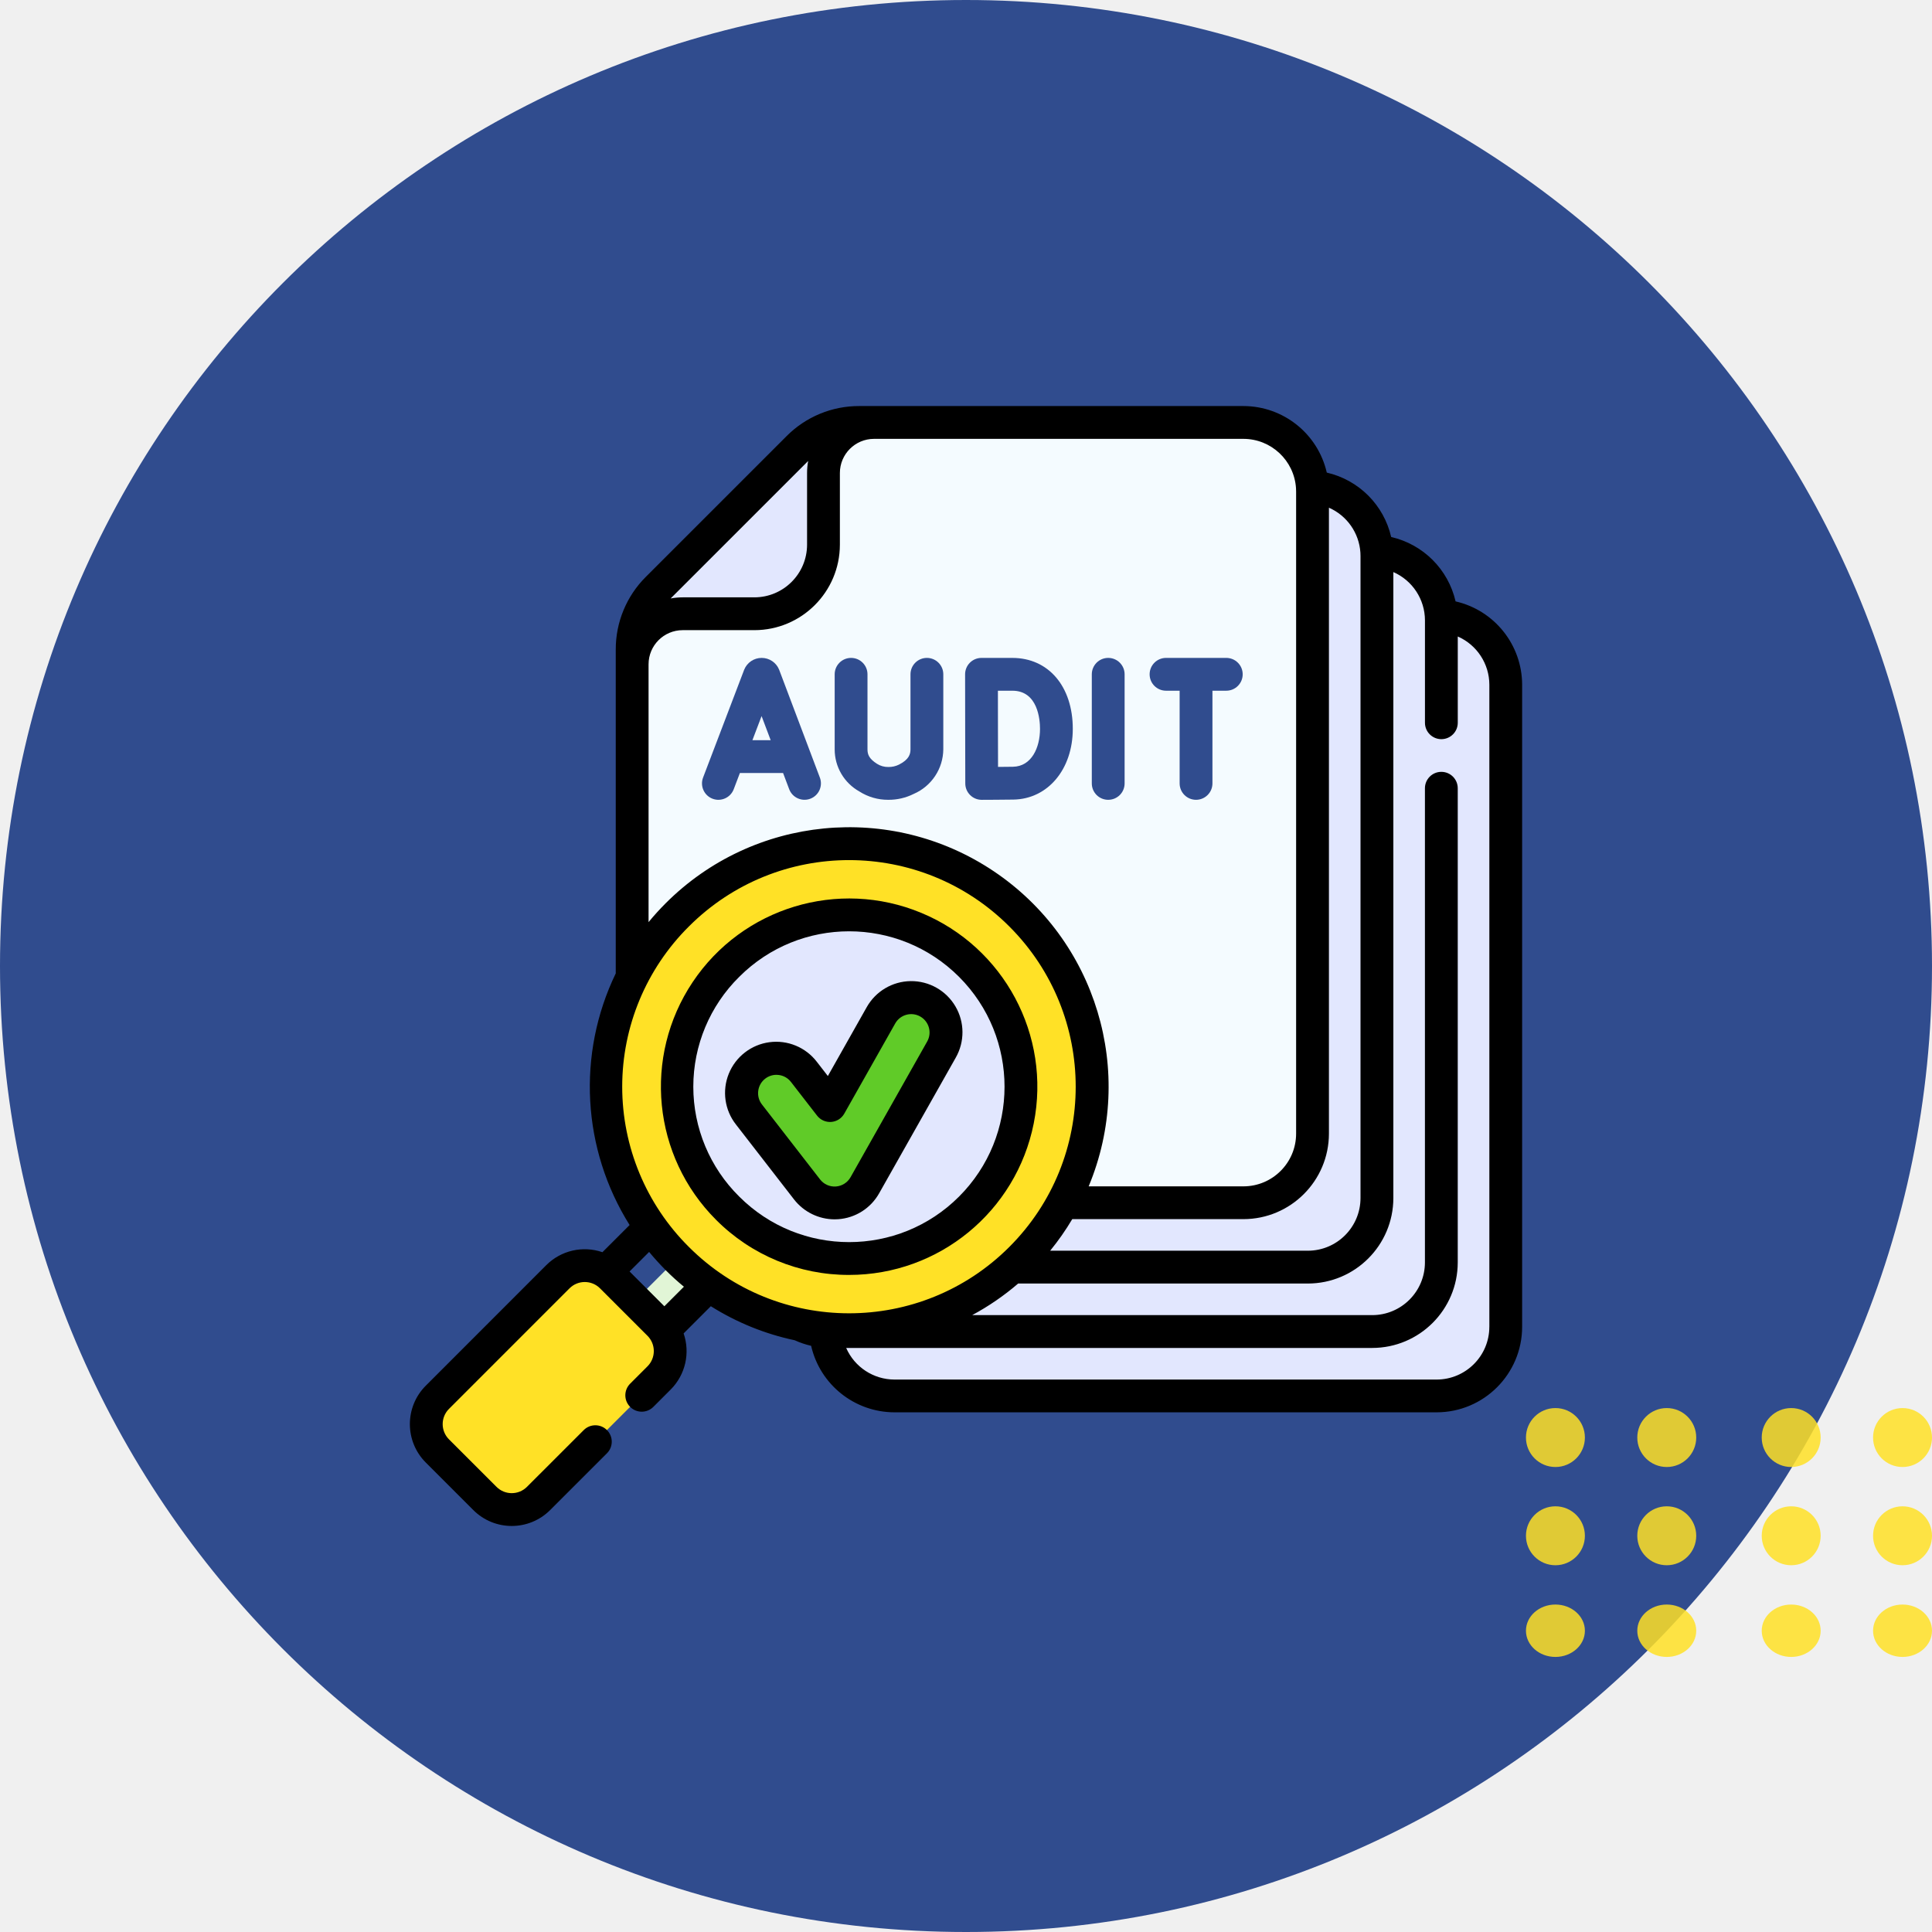
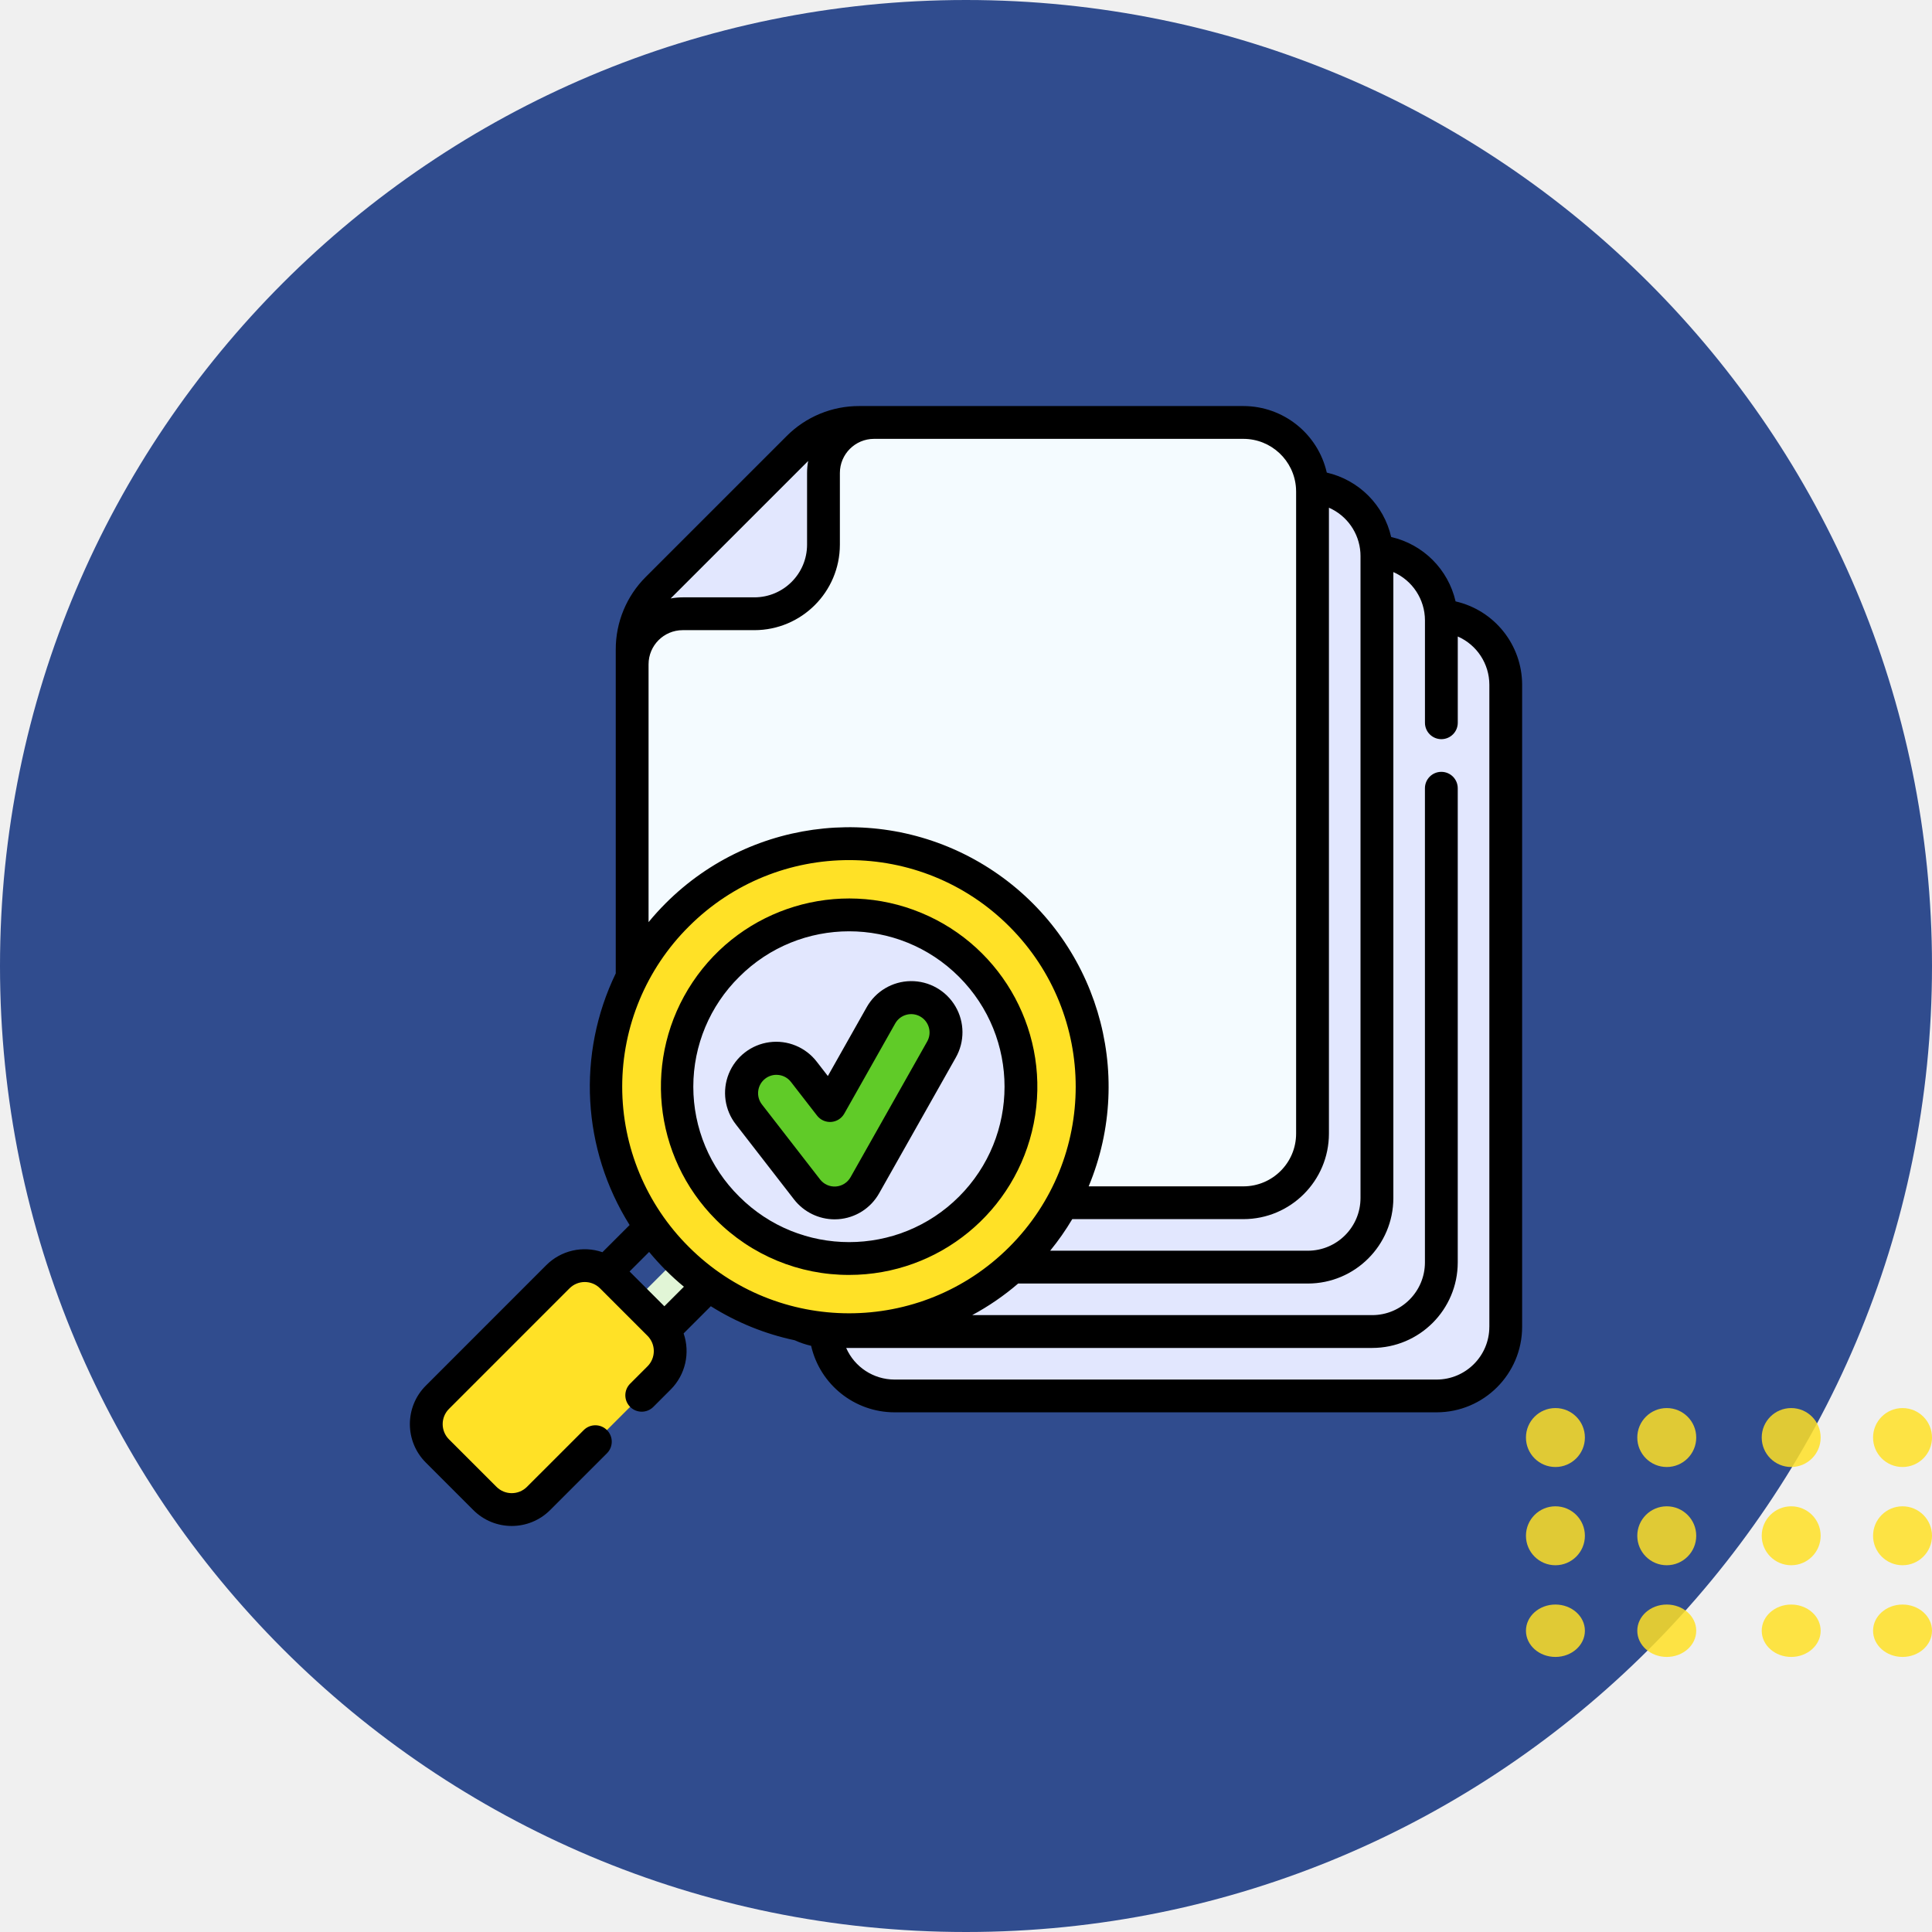
<svg xmlns="http://www.w3.org/2000/svg" width="295" height="295" viewBox="0 0 295 295">
  <defs>
    <clipPath id="clip-path">
      <rect id="Rectangle_377423" data-name="Rectangle 377423" width="171" height="171" fill="#fff" />
    </clipPath>
  </defs>
  <g id="Group_1072106" data-name="Group 1072106" transform="translate(-1020 -3588)">
    <circle id="Ellipse_5864" data-name="Ellipse 5864" cx="147.5" cy="147.5" r="147.5" transform="translate(1020 3588)" fill="#304c8e" />
    <g id="audit_1" data-name="audit 1" transform="translate(1082 3650)" clip-path="url(#clip-path)">
      <path id="Path_612133" data-name="Path 612133" d="M64.03,66.678V140.6a10.548,10.548,0,0,0,10.549,10.548h82.785A10.548,10.548,0,0,0,167.913,140.6V42.555a10.549,10.549,0,0,0-10.549-10.549H98.7a13.185,13.185,0,0,0-9.323,3.862L67.892,57.355A13.185,13.185,0,0,0,64.03,66.678Z" fill="#e2e7fe" />
      <path id="Path_612134" data-name="Path 612134" d="M54.2,56.844v73.92a10.548,10.548,0,0,0,10.548,10.548H147.53a10.548,10.548,0,0,0,10.549-10.548V32.721A10.549,10.549,0,0,0,147.53,22.173H88.868a13.185,13.185,0,0,0-9.323,3.862L58.058,47.521A13.187,13.187,0,0,0,54.2,56.844Z" fill="#e2e7fe" />
      <path id="Path_612135" data-name="Path 612135" d="M44.362,47.01v73.92a10.548,10.548,0,0,0,10.549,10.548H137.7a10.548,10.548,0,0,0,10.548-10.548V22.887A10.548,10.548,0,0,0,137.7,12.339H79.034A13.185,13.185,0,0,0,69.711,16.2L48.224,37.687A13.185,13.185,0,0,0,44.362,47.01Z" fill="#e2e7fe" />
      <path id="Path_612136" data-name="Path 612136" d="M34.529,37.176V111.1a10.548,10.548,0,0,0,10.549,10.548h82.786A10.547,10.547,0,0,0,138.411,111.1V13.053A10.548,10.548,0,0,0,127.863,2.5H69.2a13.185,13.185,0,0,0-9.323,3.862L38.39,27.853A13.185,13.185,0,0,0,34.529,37.176Z" fill="#f4fbff" />
      <path id="Path_612137" data-name="Path 612137" d="M34.528,37.178v2.251a7.715,7.715,0,0,1,7.714-7.714H53.19A10.548,10.548,0,0,0,63.738,21.167V10.219A7.715,7.715,0,0,1,71.452,2.5H69.2a13.2,13.2,0,0,0-9.325,3.862L38.391,27.853A13.2,13.2,0,0,0,34.528,37.178Z" fill="#e2e7fe" />
      <path id="Path_612138" data-name="Path 612138" d="M41.811,120.916l8.852,8.852L30.155,150.276,21.3,141.424Z" fill="#e1f5d6" />
      <path id="Path_612139" data-name="Path 612139" d="M41.811,120.916l4.426,4.426L25.728,145.851,21.3,141.424Z" fill="#304c8e" />
      <path id="Path_612140" data-name="Path 612140" d="M67.656,141.04a37.109,37.109,0,1,0-37.109-37.109A37.109,37.109,0,0,0,67.656,141.04Z" fill="#ffe126" />
      <path id="Path_612141" data-name="Path 612141" d="M43.723,132.292q-1.188-1-2.308-2.121A37.109,37.109,0,0,1,93.9,77.69Q95.014,78.809,96.018,80a37.11,37.11,0,0,0-52.294,52.294Z" fill="#ffe126" />
      <path id="Path_612142" data-name="Path 612142" d="M67.656,130.164a26.234,26.234,0,1,0-26.234-26.233A26.233,26.233,0,0,0,67.656,130.164Z" fill="#e2e7fe" />
      <path id="Path_612143" data-name="Path 612143" d="M53.172,125.808A26.234,26.234,0,1,1,89.535,89.445a26.239,26.239,0,0,0-36.363,36.363Z" fill="#e2e7fe" />
      <path id="Path_612144" data-name="Path 612144" d="M12.04,166.8l-7.257-7.257a5.792,5.792,0,0,1,0-8.191l18.411-18.411a5.793,5.793,0,0,1,8.191,0l7.257,7.258a5.792,5.792,0,0,1,0,8.191L20.231,166.8A5.791,5.791,0,0,1,12.04,166.8Z" fill="#ffe126" />
      <path id="Path_612145" data-name="Path 612145" d="M10.1,164.857l-5.312-5.311a5.791,5.791,0,0,1,0-8.192l18.41-18.41a5.79,5.79,0,0,1,8.192,0l5.311,5.311a5.79,5.79,0,0,0-8.191,0L10.1,156.666A5.79,5.79,0,0,0,10.1,164.857Z" fill="#ffe126" />
      <path id="Path_612146" data-name="Path 612146" d="M65.43,121.677a5.309,5.309,0,0,1-4.195-2.055L52.36,108.173a5.308,5.308,0,1,1,8.39-6.5l3.984,5.139L72.51,93.04a5.308,5.308,0,0,1,9.244,5.221l-11.7,20.719a5.311,5.311,0,0,1-4.236,2.684C65.687,121.673,65.558,121.677,65.43,121.677Z" fill="#60cb28" />
      <path id="Path_612147" data-name="Path 612147" d="M160.256,29.828a13.1,13.1,0,0,0-9.835-9.833,13.1,13.1,0,0,0-9.832-9.834A13.08,13.08,0,0,0,127.863,0H69.2A15.583,15.583,0,0,0,58.1,4.595c-.026.025-.05.052-.075.078L36.613,26.082a15.607,15.607,0,0,0-4.593,11.1V86.627a39.769,39.769,0,0,0,2.117,38.425L29.985,129.2a8.3,8.3,0,0,0-8.564,1.968L3.012,149.584a8.3,8.3,0,0,0,0,11.732l7.258,7.258a8.3,8.3,0,0,0,11.732,0l8.674-8.67a2.5,2.5,0,1,0-3.542-3.543l-8.674,8.671a3.291,3.291,0,0,1-4.647,0l-7.258-7.258a3.286,3.286,0,0,1,0-4.647l18.41-18.413a3.294,3.294,0,0,1,4.65,0l7.257,7.256a3.3,3.3,0,0,1,0,4.652l-2.655,2.655a2.505,2.505,0,1,0,3.543,3.543l2.655-2.656a8.3,8.3,0,0,0,1.968-8.563l4.153-4.153a39.414,39.414,0,0,0,12.815,5.2,12.948,12.948,0,0,0,2.5.846,13.084,13.084,0,0,0,12.728,10.156h82.787A13.069,13.069,0,0,0,170.417,140.6V42.554A13.081,13.081,0,0,0,160.256,29.828ZM140.916,111.1V15.521a8.066,8.066,0,0,1,4.806,6.856c.011.155.016.322.016.511v98.043a8.052,8.052,0,0,1-8.042,8.043H98.351a39.292,39.292,0,0,0,3.373-4.823h26.139A13.07,13.07,0,0,0,140.916,111.1ZM61.4,8.386a10.24,10.24,0,0,0-.168,1.834V21.167A8.052,8.052,0,0,1,53.19,29.21H42.243a10.233,10.233,0,0,0-1.841.169ZM37.03,39.487c0-.019,0-.038,0-.058a5.215,5.215,0,0,1,5.209-5.209H53.19A13.067,13.067,0,0,0,66.243,21.167V10.219A5.215,5.215,0,0,1,71.452,5.01h56.411a8.057,8.057,0,0,1,8.026,7.534c.011.154.017.321.017.508V111.1a8.054,8.054,0,0,1-8.043,8.046H104.23A39.612,39.612,0,0,0,39.644,75.919Q38.253,77.311,37.03,78.8Zm6.157,39.975a34.6,34.6,0,1,1,0,48.937A34.492,34.492,0,0,1,43.187,79.462Zm-3.745,57.994-5.312-5.312,2.985-2.985q1.188,1.436,2.53,2.783t2.783,2.529ZM165.408,140.6a8.055,8.055,0,0,1-8.043,8.046H74.578a8.065,8.065,0,0,1-7.373-4.826h80.324a13.07,13.07,0,0,0,13.056-13.053V58.359a2.505,2.505,0,0,0-5.01,0v72.406a8.054,8.054,0,0,1-8.046,8.043H86.443a39.356,39.356,0,0,0,7.021-4.823H137.7a13.067,13.067,0,0,0,13.053-13.053V25.351a8.061,8.061,0,0,1,4.826,7.37V48.359a2.5,2.5,0,1,0,5.01,0V35.186a8.062,8.062,0,0,1,4.823,7.369V140.6Z" />
      <path id="Path_612148" data-name="Path 612148" d="M67.655,132.67a28.739,28.739,0,1,0-20.322-8.418A28.553,28.553,0,0,0,67.655,132.67ZM50.877,87.152a23.729,23.729,0,1,1,0,33.558A23.573,23.573,0,0,1,50.877,87.152Z" />
-       <path id="Path_612149" data-name="Path 612149" d="M46.8,59.959a2.505,2.505,0,0,0,3.233-1.449l.943-2.477H57.57L58.5,58.5a2.5,2.5,0,1,0,4.687-1.769l-6.2-16.423c-.008-.023-.018-.046-.027-.069A2.873,2.873,0,0,0,54.3,38.456h0a2.873,2.873,0,0,0-2.665,1.791c-.008.019-.015.038-.022.057L45.354,56.726A2.505,2.505,0,0,0,46.8,59.959Zm8.877-8.936H52.887l1.4-3.683Z" fill="#304c8e" />
-       <path id="Path_612150" data-name="Path 612150" d="M107.214,60.123a2.5,2.5,0,0,0,2.505-2.5V40.961a2.505,2.505,0,0,0-5.01,0V57.618A2.5,2.5,0,0,0,107.214,60.123Z" fill="#304c8e" />
-       <path id="Path_612151" data-name="Path 612151" d="M85.391,57.627a2.505,2.505,0,0,0,2.5,2.5h.009c.143,0,3.509-.013,4.856-.037,5.244-.091,9.05-4.632,9.05-10.8,0-6.48-3.71-10.833-9.232-10.833H87.862a2.5,2.5,0,0,0-2.5,2.51s.012,6.407.012,8.305C85.369,51.587,85.391,57.627,85.391,57.627Zm7.188-14.161c3.917,0,4.222,4.457,4.222,5.824,0,2.845-1.276,5.737-4.128,5.787-.533.009-1.417.017-2.281.023-.006-1.935-.013-4.5-.013-5.829,0-1.117,0-3.789-.007-5.805Z" fill="#304c8e" />
-       <path id="Path_612152" data-name="Path 612152" d="M69.218,58.851a8.09,8.09,0,0,0,4.416,1.272h.013a8.515,8.515,0,0,0,3.869-.9,7.487,7.487,0,0,0,4.518-6.815V40.961a2.5,2.5,0,0,0-5.01,0v11.45c0,.719-.209,1.559-1.761,2.34a3.507,3.507,0,0,1-1.615.362H73.64a3.117,3.117,0,0,1-1.725-.484c-1.213-.775-1.457-1.419-1.457-2.206V40.961a2.5,2.5,0,0,0-5.01,0V52.423A7.358,7.358,0,0,0,69.218,58.851Z" fill="#304c8e" />
-       <path id="Path_612153" data-name="Path 612153" d="M116.044,43.466h2.076V57.618a2.5,2.5,0,1,0,5.01,0V43.466h2.113a2.5,2.5,0,1,0,0-5.01h-9.2a2.5,2.5,0,1,0,0,5.01Z" fill="#304c8e" />
      <path id="Path_612154" data-name="Path 612154" d="M65.43,124.183c.189,0,.379-.007.568-.021a7.793,7.793,0,0,0,6.236-3.951l11.7-20.718a7.813,7.813,0,1,0-13.606-7.684L64.406,102.3l-1.676-2.162a7.813,7.813,0,1,0-12.349,9.574l8.875,11.449A7.867,7.867,0,0,0,65.43,124.183ZM54.837,102.705a2.788,2.788,0,0,1,1.712-.588,2.877,2.877,0,0,1,.358.023A2.786,2.786,0,0,1,58.77,103.2l3.985,5.14a2.5,2.5,0,0,0,4.161-.3l7.775-13.767a2.8,2.8,0,0,1,4.882,2.757l-11.7,20.718a2.8,2.8,0,0,1-4.656.339L54.34,106.639A2.807,2.807,0,0,1,54.837,102.705Z" />
    </g>
    <g id="Group_1072103" data-name="Group 1072103" transform="translate(1253 3803.088)" opacity="0.85">
      <circle id="Ellipse_4752" data-name="Ellipse 4752" cx="4.5" cy="4.5" r="4.5" transform="translate(17 -0.088)" fill="#ffe126" />
      <circle id="Ellipse_5868" data-name="Ellipse 5868" cx="4.5" cy="4.5" r="4.5" transform="translate(0 -0.088)" fill="#ffe126" />
      <circle id="Ellipse_4757" data-name="Ellipse 4757" cx="4.5" cy="4.5" r="4.5" transform="translate(17 14.912)" fill="#ffe126" />
      <circle id="Ellipse_5867" data-name="Ellipse 5867" cx="4.5" cy="4.5" r="4.5" transform="translate(0 14.912)" fill="#ffe126" />
      <ellipse id="Ellipse_4760" data-name="Ellipse 4760" cx="4.5" cy="4" rx="4.5" ry="4" transform="translate(17 29.912)" fill="#ffe126" />
      <ellipse id="Ellipse_5866" data-name="Ellipse 5866" cx="4.5" cy="4" rx="4.5" ry="4" transform="translate(0 29.912)" fill="#ffe126" />
      <circle id="Ellipse_4753" data-name="Ellipse 4753" cx="4.5" cy="4.5" r="4.5" transform="translate(36 -0.088)" fill="#ffe126" />
      <circle id="Ellipse_4756" data-name="Ellipse 4756" cx="4.5" cy="4.5" r="4.5" transform="translate(36 14.912)" fill="#ffe126" />
      <ellipse id="Ellipse_4759" data-name="Ellipse 4759" cx="4.5" cy="4" rx="4.5" ry="4" transform="translate(36 29.912)" fill="#ffe126" />
      <circle id="Ellipse_4754" data-name="Ellipse 4754" cx="4.5" cy="4.5" r="4.5" transform="translate(53 -0.088)" fill="#ffe126" />
      <circle id="Ellipse_4755" data-name="Ellipse 4755" cx="4.5" cy="4.5" r="4.5" transform="translate(53 14.912)" fill="#ffe126" />
      <ellipse id="Ellipse_4758" data-name="Ellipse 4758" cx="4.5" cy="4" rx="4.5" ry="4" transform="translate(53 29.912)" fill="#ffe126" />
    </g>
  </g>
</svg>
